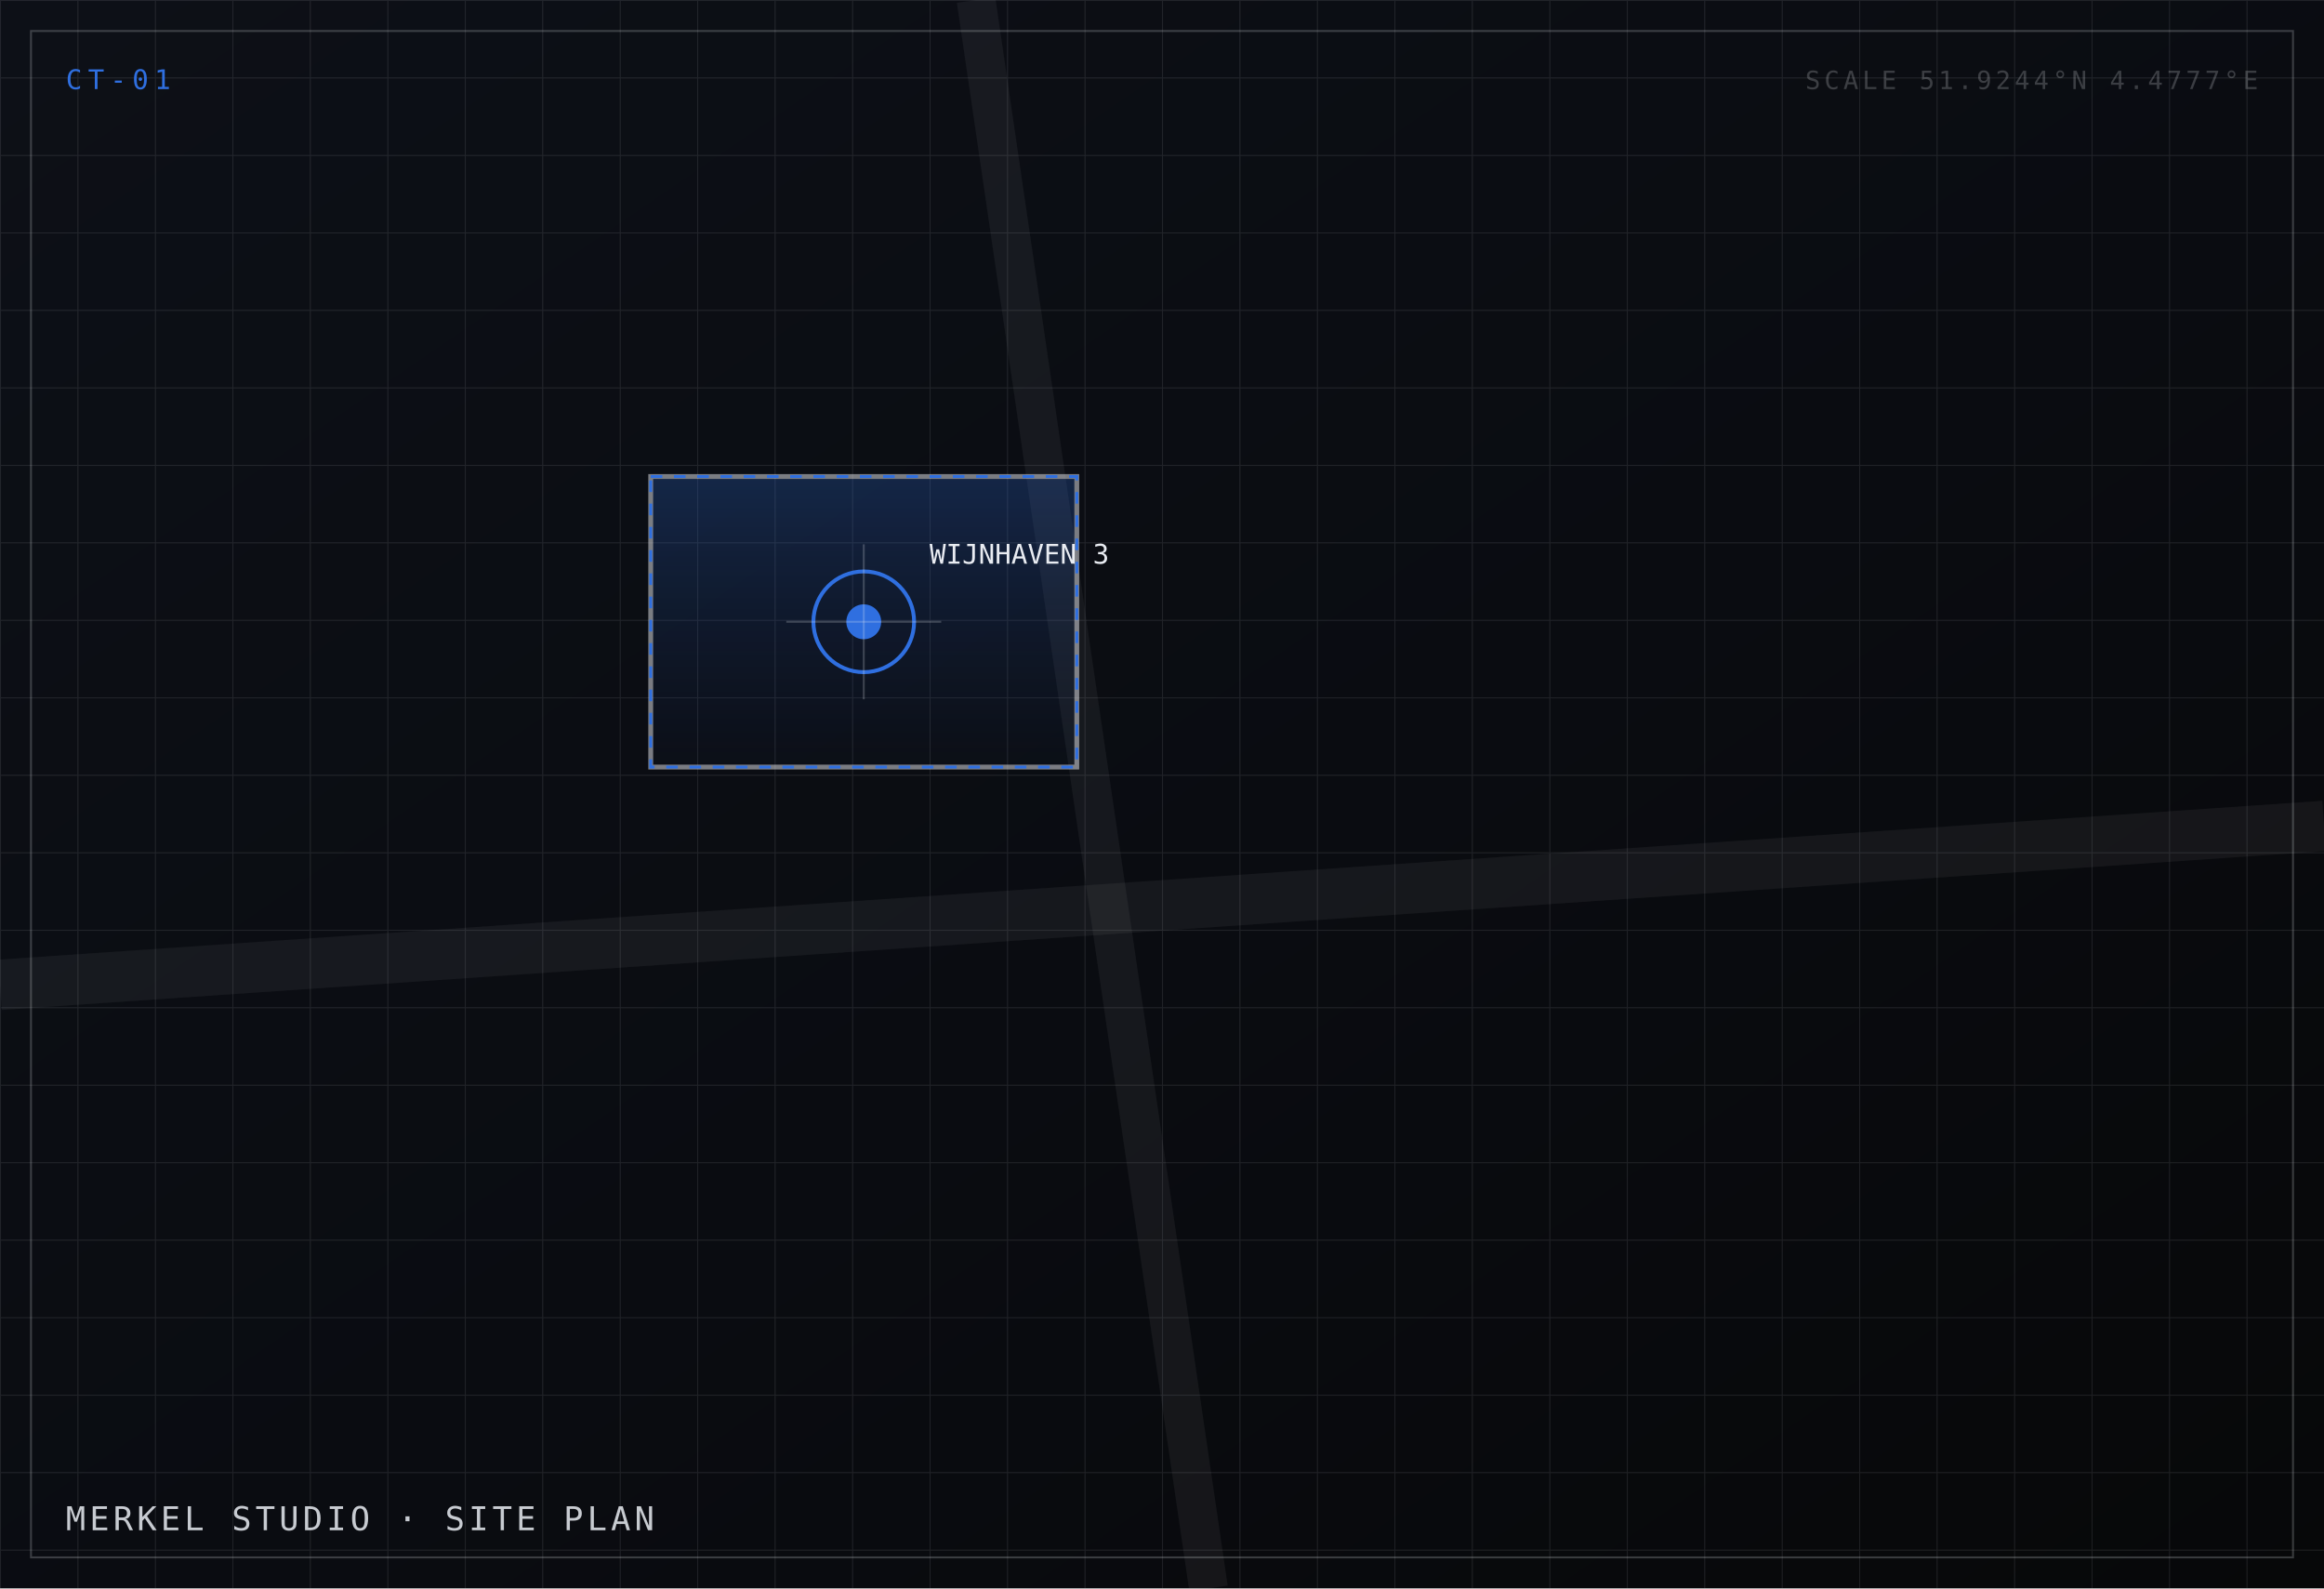
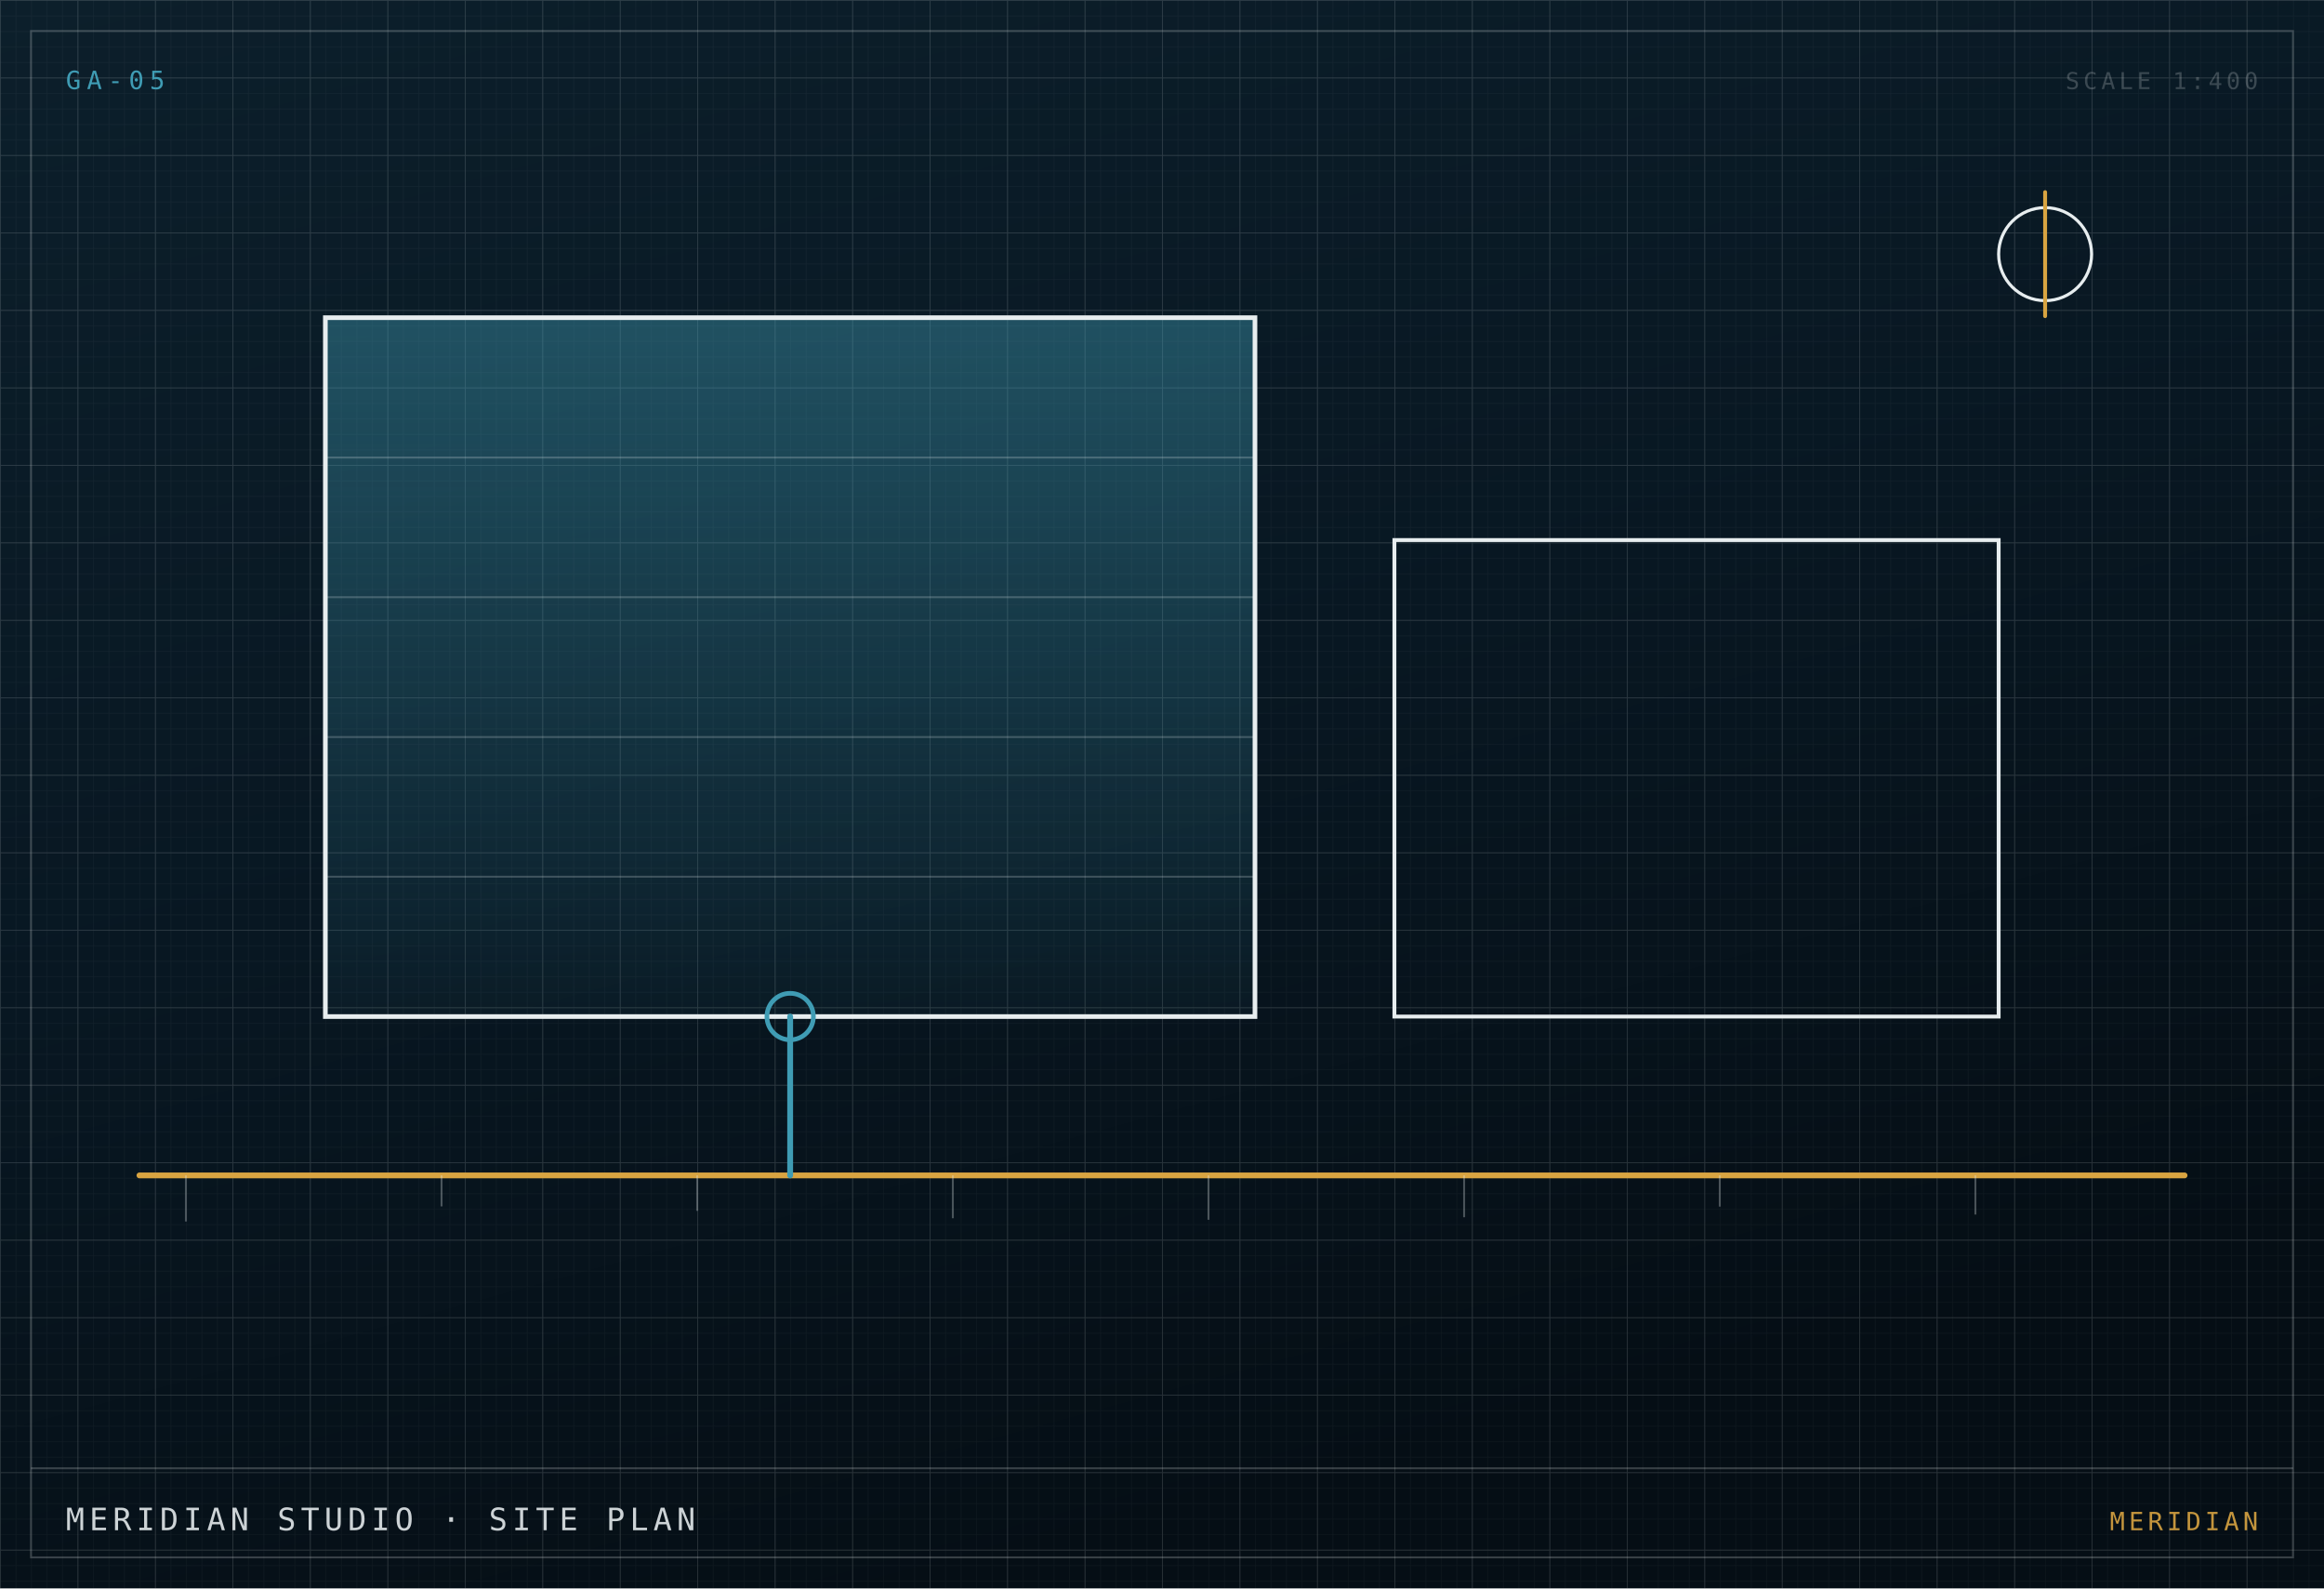
- <svg xmlns="http://www.w3.org/2000/svg" width="1200" height="820" viewBox="0 0 1200 820" preserveAspectRatio="xMidYMid slice">
+ <svg xmlns="http://www.w3.org/2000/svg" width="1200" height="820" viewBox="0 0 1200 820" preserveAspectRatio="xMidYMid slice" role="img" aria-label="MERIDIAN STUDIO · SITE PLAN">
  <defs>
-     <linearGradient id="bg" x1="0" y1="0" x2="1" y2="1">
-       <stop offset="0" stop-color="#0d1017" />
-       <stop offset="0.55" stop-color="#0a0c11" />
-       <stop offset="1" stop-color="#070809" />
+     <linearGradient id="ground" x1="0" y1="0" x2="0.4" y2="1">
+       <stop offset="0" stop-color="#0c1f2b" />
+       <stop offset="0.55" stop-color="#081722" />
+       <stop offset="1" stop-color="#050e15" />
    </linearGradient>
    <pattern id="grid" width="40" height="40" patternUnits="userSpaceOnUse">
-       <path d="M40 0H0V40" fill="none" stroke="rgba(233,236,242,0.10)" stroke-width="1" />
+       <path d="M40 0H0V40" fill="none" stroke="rgba(231,237,239,0.12)" stroke-width="1" />
    </pattern>
-     <linearGradient id="glow" x1="0" y1="0" x2="0" y2="1">
-       <stop offset="0" stop-color="#2f6fe0" stop-opacity="0.5" />
-       <stop offset="1" stop-color="#1f4fa8" stop-opacity="0.05" />
+     <pattern id="grid-fine" width="8" height="8" patternUnits="userSpaceOnUse">
+       <path d="M8 0H0V8" fill="none" stroke="rgba(231,237,239,0.05)" stroke-width="0.6" />
+     </pattern>
+     <linearGradient id="wash" x1="0" y1="0" x2="0" y2="1">
+       <stop offset="0" stop-color="#3f9cb4" stop-opacity="0.42" />
+       <stop offset="1" stop-color="#3f9cb4" stop-opacity="0.04" />
    </linearGradient>
  </defs>
-   <rect x="0" y="0" width="1200" height="820" fill="url(#bg)" />
-   <rect x="0" y="0" width="1200" height="820" fill="url(#grid)" />
-   <rect x="16" y="16" width="1168" height="788" fill="none" stroke="rgba(233,236,242,0.22)" stroke-width="1" />
-   <text x="34" y="790" fill="#e9ecf2" font-family="'IBM Plex Mono',monospace" font-size="17" letter-spacing="2" opacity="0.85">MERKEL STUDIO · SITE PLAN</text>
-   <text x="34" y="46" fill="#2f6fe0" font-family="'IBM Plex Mono',monospace" font-size="14" letter-spacing="3">CT-01</text>
-   <text x="1166" y="46" text-anchor="end" fill="rgba(233,236,242,0.22)" font-family="'IBM Plex Mono',monospace" font-size="13" letter-spacing="2">SCALE 51.9244°N 4.4777°E</text>
-   <line x1="0" y1="508.4" x2="1200" y2="426.4" stroke="rgba(233,236,242,0.22)" stroke-width="26" opacity="0.25" />
-   <line x1="504.0" y1="0" x2="624.0" y2="820" stroke="rgba(233,236,242,0.22)" stroke-width="20" opacity="0.25" />
-   <rect x="336" y="246.0" width="220" height="150" fill="url(#glow)" opacity="0.5" stroke="#e9ecf2" stroke-width="2.5" />
-   <rect x="336" y="246.0" width="220" height="150" fill="none" stroke="#2f6fe0" stroke-width="1.5" stroke-dasharray="6 6" />
-   <circle cx="446" cy="321.0" r="9" fill="#2f6fe0" />
-   <circle cx="446" cy="321.0" r="26" fill="none" stroke="#2f6fe0" stroke-width="2" />
-   <line x1="446" y1="281.0" x2="446" y2="361.0" stroke="rgba(233,236,242,0.22)" stroke-width="1" />
-   <line x1="406" y1="321.0" x2="486" y2="321.0" stroke="rgba(233,236,242,0.22)" stroke-width="1" />
-   <text x="480" y="291.0" fill="#e9ecf2" font-family="monospace" font-size="14">WIJNHAVEN 3</text>
+   <rect width="1200" height="820" fill="url(#ground)" />
+   <rect width="1200" height="820" fill="url(#grid-fine)" />
+   <rect width="1200" height="820" fill="url(#grid)" />
+   <rect x="16" y="16" width="1168" height="788" fill="none" stroke="rgba(231,237,239,0.22)" stroke-width="1" />
+   <line x1="16" y1="758" x2="1184" y2="758" stroke="rgba(231,237,239,0.22)" stroke-width="1" />
+   <text x="34" y="790" fill="#e7edef" font-family="'IBM Plex Mono',monospace" font-size="16" letter-spacing="2.5" opacity="0.88">MERIDIAN STUDIO · SITE PLAN</text>
+   <text x="1166" y="790" text-anchor="end" fill="#d9a441" font-family="'IBM Plex Mono',monospace" font-size="13" letter-spacing="2" opacity="0.9">MERIDIAN</text>
+   <text x="34" y="46" fill="#3f9cb4" font-family="'IBM Plex Mono',monospace" font-size="13" letter-spacing="3">GA-05</text>
+   <text x="1166" y="46" text-anchor="end" fill="rgba(231,237,239,0.22)" font-family="'IBM Plex Mono',monospace" font-size="12" letter-spacing="2">SCALE 1:400</text>
+   <rect x="168" y="164" width="480" height="360.8" fill="url(#wash)" stroke="#e7edef" stroke-width="2.4" />
+   <rect x="720" y="278.8" width="312" height="246" fill="none" stroke="#e7edef" stroke-width="2" />
+   <path d="M168 236.2H648" fill="none" stroke="#e7edef" stroke-width="1" opacity="0.22" />
+   <path d="M168 308.3H648" fill="none" stroke="#e7edef" stroke-width="1" opacity="0.22" />
+   <path d="M168 380.5H648" fill="none" stroke="#e7edef" stroke-width="1" opacity="0.22" />
+   <path d="M168 452.6H648" fill="none" stroke="#e7edef" stroke-width="1" opacity="0.22" />
+   <path d="M72 606.8H1128" fill="none" stroke="#d9a441" stroke-width="3" stroke-linecap="round" />
+   <path d="M96 606.8v23.8" fill="none" stroke="#e7edef" stroke-width="1" opacity="0.3" />
+   <path d="M228 606.8v16" fill="none" stroke="#e7edef" stroke-width="1" opacity="0.3" />
+   <path d="M360 606.8v18.3" fill="none" stroke="#e7edef" stroke-width="1" opacity="0.3" />
+   <path d="M492 606.8v22.1" fill="none" stroke="#e7edef" stroke-width="1" opacity="0.3" />
+   <path d="M624 606.8v22.9" fill="none" stroke="#e7edef" stroke-width="1" opacity="0.3" />
+   <path d="M756 606.8v21.6" fill="none" stroke="#e7edef" stroke-width="1" opacity="0.3" />
+   <path d="M888 606.8v16.1" fill="none" stroke="#e7edef" stroke-width="1" opacity="0.3" />
+   <path d="M1020 606.8v20.2" fill="none" stroke="#e7edef" stroke-width="1" opacity="0.3" />
+   <path d="M408 524.8V606.8" fill="none" stroke="#3f9cb4" stroke-width="3" stroke-linecap="round" />
+   <circle cx="408" cy="524.8" r="12" fill="none" stroke="#3f9cb4" stroke-width="2.4" />
+   <circle cx="1056" cy="131.2" r="24" fill="none" stroke="#e7edef" stroke-width="1.6" />
+   <path d="M1056 99.2v64" fill="none" stroke="#d9a441" stroke-width="2" stroke-linecap="round" />
</svg>
